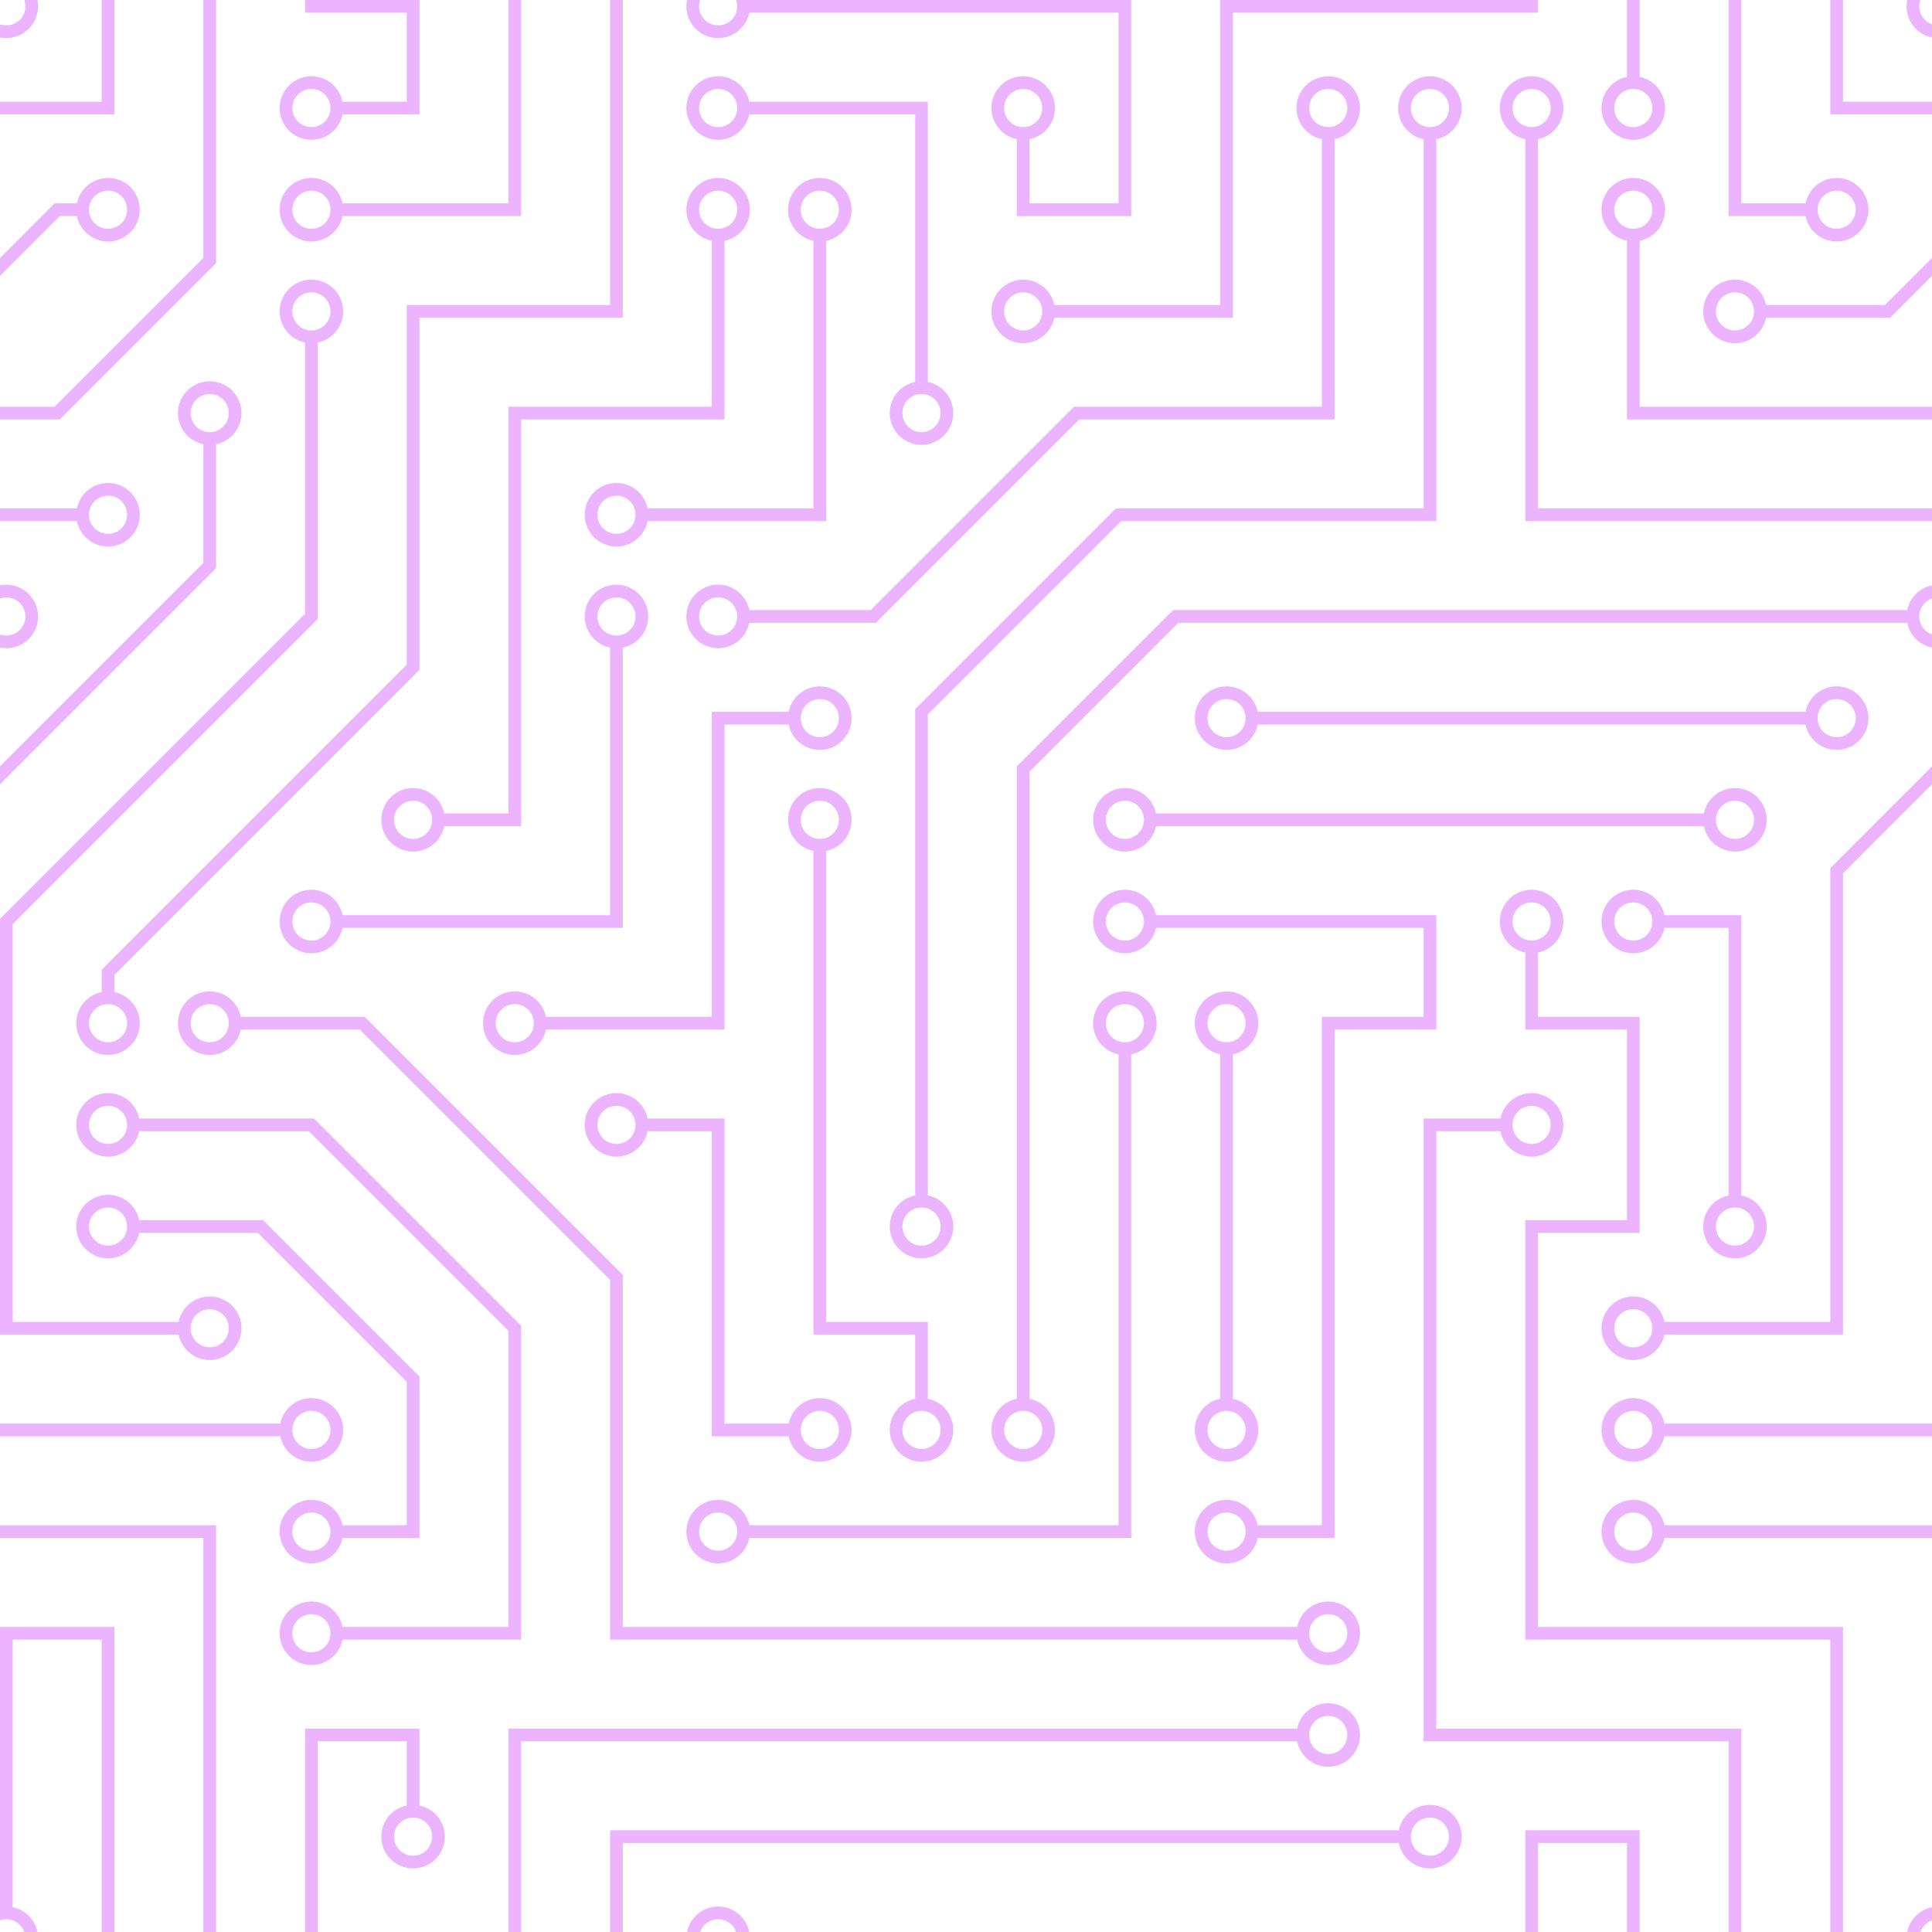
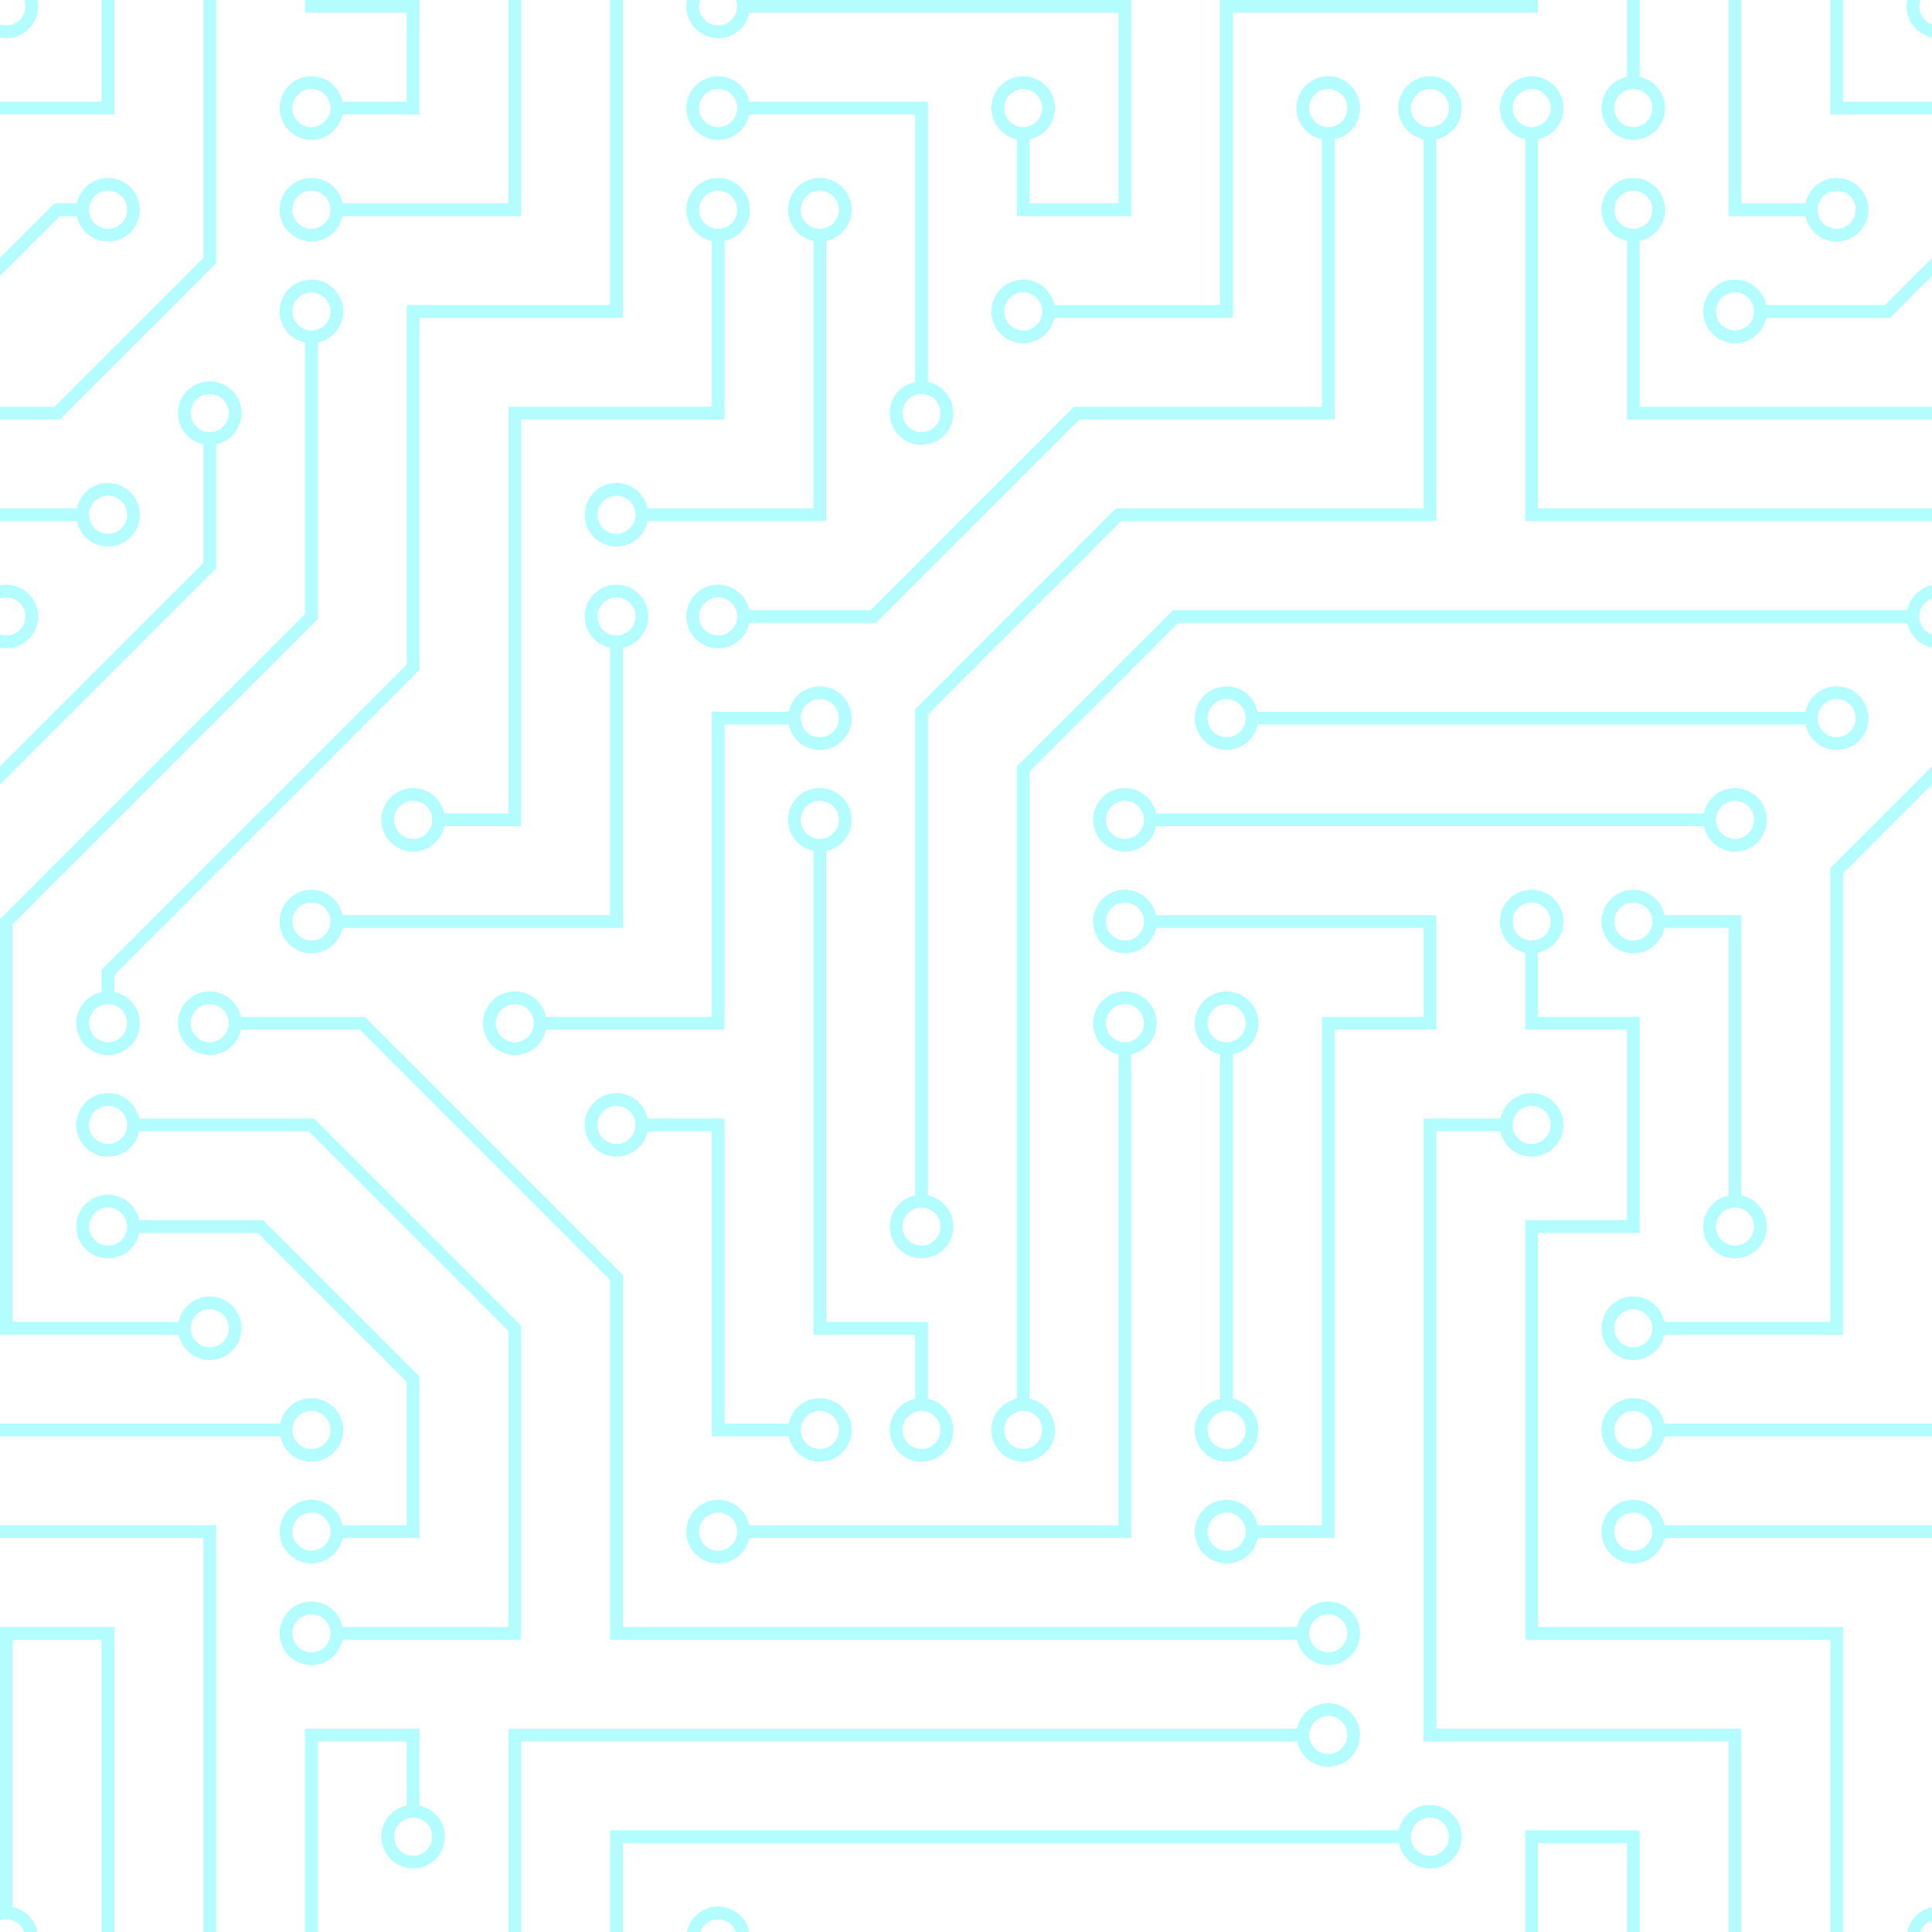
<svg xmlns="http://www.w3.org/2000/svg" viewBox="0 0 304 304">
-   <path fill="#bf00ff" fill-opacity="0.3" d="M44.1 224a5 5 0 1 1 0 2H0v-2h44.1zm160 48a5 5 0 1 1 0 2H82v-2h122.1zm57.8-46a5 5 0 1 1 0-2H304v2h-42.1zm0 16a5 5 0 1 1 0-2H304v2h-42.1zm6.2-114a5 5 0 1 1 0 2h-86.2a5 5 0 1 1 0-2h86.2zm-256-48a5 5 0 1 1 0 2H0v-2h12.1zm185.8 34a5 5 0 1 1 0-2h86.2a5 5 0 1 1 0 2h-86.2zM258 12.1a5 5 0 1 1-2 0V0h2v12.1zm-64 208a5 5 0 1 1-2 0v-54.2a5 5 0 1 1 2 0v54.2zm48-198.2V80h62v2h-64V21.9a5 5 0 1 1 2 0zm16 16V64h46v2h-48V37.9a5 5 0 1 1 2 0zm-128 96V208h16v12.1a5 5 0 1 1-2 0V210h-16v-76.1a5 5 0 1 1 2 0zm-5.9-21.9a5 5 0 1 1 0 2H114v48H85.9a5 5 0 1 1 0-2H112v-48h12.1zm-6.2 130a5 5 0 1 1 0-2H176v-74.1a5 5 0 1 1 2 0V242h-60.1zm-16-64a5 5 0 1 1 0-2H114v48h10.1a5 5 0 1 1 0 2H112v-48h-10.1zM66 284.1a5 5 0 1 1-2 0V274H50v30h-2v-32h18v12.1zM236.1 176a5 5 0 1 1 0 2H226v94h48v32h-2v-30h-48v-98h12.1zm25.8-30a5 5 0 1 1 0-2H274v44.1a5 5 0 1 1-2 0V146h-10.1zm-64 96a5 5 0 1 1 0-2H208v-80h16v-14h-42.1a5 5 0 1 1 0-2H226v18h-16v80h-12.1zm86.2-210a5 5 0 1 1 0 2H272V0h2v32h10.1zM98 101.9V146H53.9a5 5 0 1 1 0-2H96v-42.1a5 5 0 1 1 2 0zM53.9 34a5 5 0 1 1 0-2H80V0h2v34H53.9zm60.1 3.9V66H82v64H69.9a5 5 0 1 1 0-2H80V64h32V37.9a5 5 0 1 1 2 0zM101.9 82a5 5 0 1 1 0-2H128V37.9a5 5 0 1 1 2 0V82h-28.1zm16-64a5 5 0 1 1 0-2H146v44.1a5 5 0 1 1-2 0V18h-26.1zm102.2 270a5 5 0 1 1 0 2H98v14h-2v-16h124.1zM242 149.9V160h16v34h-16v62h48v48h-2v-46h-48v-66h16v-30h-16v-12.1a5 5 0 1 1 2 0zM53.9 18a5 5 0 1 1 0-2H64V2H48V0h18v18H53.9zm112 32a5 5 0 1 1 0-2H192V0h50v2h-48v48h-28.1zm-48-48a5 5 0 0 1-9.8-2h2.07a3 3 0 1 0 5.66 0H178v34h-18V21.9a5 5 0 1 1 2 0V32h14V2h-58.1zm0 96a5 5 0 1 1 0-2H137l32-32h39V21.9a5 5 0 1 1 2 0V66h-40.17l-32 32H117.9zm28.1 90.1a5 5 0 1 1-2 0v-76.51L175.59 80H224V21.9a5 5 0 1 1 2 0V82h-49.59L146 112.41v75.69zm16 32a5 5 0 1 1-2 0v-99.51L184.59 96H300.1a5 5 0 0 1 3.9-3.9v2.07a3 3 0 0 0 0 5.66v2.07a5 5 0 0 1-3.9-3.9H185.41L162 121.41v98.69zm-144-64a5 5 0 1 1-2 0v-3.51l48-48V48h32V0h2v50H66v55.41l-48 48v2.69zM50 53.9v43.51l-48 48V208h26.1a5 5 0 1 1 0 2H0v-65.41l48-48V53.9a5 5 0 1 1 2 0zm-16 16V89.41l-34 34v-2.82l32-32V69.9a5 5 0 1 1 2 0zM12.1 32a5 5 0 1 1 0 2H9.41L0 43.41V40.6L8.59 32h3.51zm265.8 18a5 5 0 1 1 0-2h18.69l7.41-7.41v2.82L297.41 50H277.9zm-16 160a5 5 0 1 1 0-2H288v-71.41l16-16v2.82l-14 14V210h-28.1zm-208 32a5 5 0 1 1 0-2H64v-22.59L40.59 194H21.9a5 5 0 1 1 0-2H41.41L66 216.59V242H53.9zm150.2 14a5 5 0 1 1 0 2H96v-56.6L56.6 162H37.9a5 5 0 1 1 0-2h19.5L98 200.6V256h106.1zm-150.2 2a5 5 0 1 1 0-2H80v-46.59L48.59 178H21.9a5 5 0 1 1 0-2H49.41L82 208.59V258H53.9zM34 39.8v1.61L9.41 66H0v-2h8.59L32 40.59V0h2v39.8zM2 300.1a5 5 0 0 1 3.9 3.9H3.83A3 3 0 0 0 0 302.17V256h18v48h-2v-46H2v42.1zM34 241v63h-2v-62H0v-2h34v1zM17 18H0v-2h16V0h2v18h-1zm273-2h14v2h-16V0h2v16zm-32 273v15h-2v-14h-14v14h-2v-16h18v1zM0 92.1A5.02 5.02 0 0 1 6 97a5 5 0 0 1-6 4.9v-2.07a3 3 0 1 0 0-5.66V92.1zM80 272h2v32h-2v-32zm37.9 32h-2.07a3 3 0 0 0-5.66 0h-2.07a5 5 0 0 1 9.8 0zM5.9 0A5.02 5.02 0 0 1 0 5.9V3.83A3 3 0 0 0 3.83 0H5.9zm294.2 0h2.07A3 3 0 0 0 304 3.83V5.9a5 5 0 0 1-3.9-5.9zm3.9 300.1v2.07a3 3 0 0 0-1.83 1.83h-2.07a5 5 0 0 1 3.9-3.9zM97 100a3 3 0 1 0 0-6 3 3 0 0 0 0 6zm0-16a3 3 0 1 0 0-6 3 3 0 0 0 0 6zm16 16a3 3 0 1 0 0-6 3 3 0 0 0 0 6zm16 16a3 3 0 1 0 0-6 3 3 0 0 0 0 6zm0 16a3 3 0 1 0 0-6 3 3 0 0 0 0 6zm-48 32a3 3 0 1 0 0-6 3 3 0 0 0 0 6zm16 16a3 3 0 1 0 0-6 3 3 0 0 0 0 6zm32 48a3 3 0 1 0 0-6 3 3 0 0 0 0 6zm-16 16a3 3 0 1 0 0-6 3 3 0 0 0 0 6zm32-16a3 3 0 1 0 0-6 3 3 0 0 0 0 6zm0-32a3 3 0 1 0 0-6 3 3 0 0 0 0 6zm16 32a3 3 0 1 0 0-6 3 3 0 0 0 0 6zm32 16a3 3 0 1 0 0-6 3 3 0 0 0 0 6zm0-16a3 3 0 1 0 0-6 3 3 0 0 0 0 6zm-16-64a3 3 0 1 0 0-6 3 3 0 0 0 0 6zm16 0a3 3 0 1 0 0-6 3 3 0 0 0 0 6zm16 96a3 3 0 1 0 0-6 3 3 0 0 0 0 6zm0 16a3 3 0 1 0 0-6 3 3 0 0 0 0 6zm16 16a3 3 0 1 0 0-6 3 3 0 0 0 0 6zm16-144a3 3 0 1 0 0-6 3 3 0 0 0 0 6zm0 32a3 3 0 1 0 0-6 3 3 0 0 0 0 6zm16-32a3 3 0 1 0 0-6 3 3 0 0 0 0 6zm16-16a3 3 0 1 0 0-6 3 3 0 0 0 0 6zm-96 0a3 3 0 1 0 0-6 3 3 0 0 0 0 6zm0 16a3 3 0 1 0 0-6 3 3 0 0 0 0 6zm16-32a3 3 0 1 0 0-6 3 3 0 0 0 0 6zm96 0a3 3 0 1 0 0-6 3 3 0 0 0 0 6zm-16-64a3 3 0 1 0 0-6 3 3 0 0 0 0 6zm16-16a3 3 0 1 0 0-6 3 3 0 0 0 0 6zm-32 0a3 3 0 1 0 0-6 3 3 0 0 0 0 6zm0-16a3 3 0 1 0 0-6 3 3 0 0 0 0 6zm-16 0a3 3 0 1 0 0-6 3 3 0 0 0 0 6zm-16 0a3 3 0 1 0 0-6 3 3 0 0 0 0 6zm-16 0a3 3 0 1 0 0-6 3 3 0 0 0 0 6zM49 36a3 3 0 1 0 0-6 3 3 0 0 0 0 6zm-32 0a3 3 0 1 0 0-6 3 3 0 0 0 0 6zm32 16a3 3 0 1 0 0-6 3 3 0 0 0 0 6zM33 68a3 3 0 1 0 0-6 3 3 0 0 0 0 6zm16-48a3 3 0 1 0 0-6 3 3 0 0 0 0 6zm0 240a3 3 0 1 0 0-6 3 3 0 0 0 0 6zm16 32a3 3 0 1 0 0-6 3 3 0 0 0 0 6zm-16-64a3 3 0 1 0 0-6 3 3 0 0 0 0 6zm0 16a3 3 0 1 0 0-6 3 3 0 0 0 0 6zm-16-32a3 3 0 1 0 0-6 3 3 0 0 0 0 6zm80-176a3 3 0 1 0 0-6 3 3 0 0 0 0 6zm16 0a3 3 0 1 0 0-6 3 3 0 0 0 0 6zm-16-16a3 3 0 1 0 0-6 3 3 0 0 0 0 6zm32 48a3 3 0 1 0 0-6 3 3 0 0 0 0 6zm16-16a3 3 0 1 0 0-6 3 3 0 0 0 0 6zm0-32a3 3 0 1 0 0-6 3 3 0 0 0 0 6zm112 176a3 3 0 1 0 0-6 3 3 0 0 0 0 6zm-16 16a3 3 0 1 0 0-6 3 3 0 0 0 0 6zm0 16a3 3 0 1 0 0-6 3 3 0 0 0 0 6zm0 16a3 3 0 1 0 0-6 3 3 0 0 0 0 6zM17 180a3 3 0 1 0 0-6 3 3 0 0 0 0 6zm0 16a3 3 0 1 0 0-6 3 3 0 0 0 0 6zm0-32a3 3 0 1 0 0-6 3 3 0 0 0 0 6zm16 0a3 3 0 1 0 0-6 3 3 0 0 0 0 6zM17 84a3 3 0 1 0 0-6 3 3 0 0 0 0 6zm32 64a3 3 0 1 0 0-6 3 3 0 0 0 0 6zm16-16a3 3 0 1 0 0-6 3 3 0 0 0 0 6z" />
+   <path fill="#00F5FF" fill-opacity="0.3" d="M44.1 224a5 5 0 1 1 0 2H0v-2h44.1zm160 48a5 5 0 1 1 0 2H82v-2h122.1zm57.8-46a5 5 0 1 1 0-2H304v2h-42.1zm0 16a5 5 0 1 1 0-2H304v2h-42.1zm6.2-114a5 5 0 1 1 0 2h-86.2a5 5 0 1 1 0-2h86.2zm-256-48a5 5 0 1 1 0 2H0v-2h12.1zm185.8 34a5 5 0 1 1 0-2h86.2a5 5 0 1 1 0 2h-86.2zM258 12.1a5 5 0 1 1-2 0V0h2v12.1zm-64 208a5 5 0 1 1-2 0v-54.2a5 5 0 1 1 2 0v54.2zm48-198.2V80h62v2h-64V21.9a5 5 0 1 1 2 0zm16 16V64h46v2h-48V37.9a5 5 0 1 1 2 0zm-128 96V208h16v12.1a5 5 0 1 1-2 0V210h-16v-76.1a5 5 0 1 1 2 0zm-5.9-21.9a5 5 0 1 1 0 2H114v48H85.9a5 5 0 1 1 0-2H112v-48h12.1zm-6.2 130a5 5 0 1 1 0-2H176v-74.1a5 5 0 1 1 2 0V242h-60.1zm-16-64a5 5 0 1 1 0-2H114v48h10.1a5 5 0 1 1 0 2H112v-48h-10.1zM66 284.1a5 5 0 1 1-2 0V274H50v30h-2v-32h18v12.1zM236.1 176a5 5 0 1 1 0 2H226v94h48v32h-2v-30h-48v-98h12.1zm25.8-30a5 5 0 1 1 0-2H274v44.1a5 5 0 1 1-2 0V146h-10.1zm-64 96a5 5 0 1 1 0-2H208v-80h16v-14h-42.1a5 5 0 1 1 0-2H226v18h-16v80h-12.1zm86.2-210a5 5 0 1 1 0 2H272V0h2v32h10.1zM98 101.9V146H53.9a5 5 0 1 1 0-2H96v-42.1a5 5 0 1 1 2 0zM53.9 34a5 5 0 1 1 0-2H80V0h2v34H53.9zm60.1 3.9V66H82v64H69.9a5 5 0 1 1 0-2H80V64h32V37.9a5 5 0 1 1 2 0zM101.9 82a5 5 0 1 1 0-2H128V37.9a5 5 0 1 1 2 0V82h-28.1zm16-64a5 5 0 1 1 0-2H146v44.1a5 5 0 1 1-2 0V18h-26.1zm102.2 270a5 5 0 1 1 0 2H98v14h-2v-16h124.1zM242 149.9V160h16v34h-16v62h48v48h-2v-46h-48v-66h16v-30h-16v-12.1a5 5 0 1 1 2 0zM53.9 18a5 5 0 1 1 0-2H64V2H48V0h18v18H53.9zm112 32a5 5 0 1 1 0-2H192V0h50v2h-48v48h-28.1zm-48-48a5 5 0 0 1-9.8-2h2.07a3 3 0 1 0 5.66 0H178v34h-18V21.9a5 5 0 1 1 2 0V32h14V2h-58.1zm0 96a5 5 0 1 1 0-2H137l32-32h39V21.9a5 5 0 1 1 2 0V66h-40.17l-32 32H117.9zm28.1 90.1a5 5 0 1 1-2 0v-76.51L175.59 80H224V21.9a5 5 0 1 1 2 0V82h-49.59L146 112.41v75.69zm16 32a5 5 0 1 1-2 0v-99.51L184.59 96H300.1a5 5 0 0 1 3.9-3.9v2.07a3 3 0 0 0 0 5.66v2.07a5 5 0 0 1-3.9-3.9H185.41L162 121.41v98.69zm-144-64a5 5 0 1 1-2 0v-3.51l48-48V48h32V0h2v50H66v55.41l-48 48v2.69zM50 53.9v43.51l-48 48V208h26.1a5 5 0 1 1 0 2H0v-65.41l48-48V53.9a5 5 0 1 1 2 0zm-16 16V89.41l-34 34v-2.82l32-32V69.9a5 5 0 1 1 2 0zM12.1 32a5 5 0 1 1 0 2H9.41L0 43.41V40.6L8.59 32h3.51zm265.8 18a5 5 0 1 1 0-2h18.69l7.41-7.41v2.82L297.41 50H277.9zm-16 160a5 5 0 1 1 0-2H288v-71.41l16-16v2.82l-14 14V210h-28.1zm-208 32a5 5 0 1 1 0-2H64v-22.59L40.59 194H21.9a5 5 0 1 1 0-2H41.41L66 216.59V242H53.9zm150.2 14a5 5 0 1 1 0 2H96v-56.6L56.6 162H37.9a5 5 0 1 1 0-2h19.5L98 200.6V256h106.1zm-150.2 2a5 5 0 1 1 0-2H80v-46.59L48.59 178H21.9a5 5 0 1 1 0-2H49.41L82 208.59V258H53.9zM34 39.8v1.61L9.41 66H0v-2h8.59L32 40.59V0h2v39.8zM2 300.1a5 5 0 0 1 3.9 3.9H3.83A3 3 0 0 0 0 302.17V256h18v48h-2v-46H2v42.1zM34 241v63h-2v-62H0v-2h34v1zM17 18H0v-2h16V0h2v18h-1zm273-2h14v2h-16V0h2v16zm-32 273v15h-2v-14h-14v14h-2v-16h18v1zM0 92.1A5.02 5.02 0 0 1 6 97a5 5 0 0 1-6 4.9v-2.07a3 3 0 1 0 0-5.66V92.1zM80 272h2v32h-2v-32zm37.9 32h-2.07a3 3 0 0 0-5.66 0h-2.07a5 5 0 0 1 9.8 0zM5.9 0A5.02 5.02 0 0 1 0 5.9V3.83A3 3 0 0 0 3.83 0H5.9zm294.2 0h2.07A3 3 0 0 0 304 3.83V5.9a5 5 0 0 1-3.9-5.9zm3.9 300.1v2.07a3 3 0 0 0-1.83 1.83h-2.07a5 5 0 0 1 3.9-3.9zM97 100a3 3 0 1 0 0-6 3 3 0 0 0 0 6zm0-16a3 3 0 1 0 0-6 3 3 0 0 0 0 6zm16 16a3 3 0 1 0 0-6 3 3 0 0 0 0 6zm16 16a3 3 0 1 0 0-6 3 3 0 0 0 0 6zm0 16a3 3 0 1 0 0-6 3 3 0 0 0 0 6zm-48 32a3 3 0 1 0 0-6 3 3 0 0 0 0 6zm16 16a3 3 0 1 0 0-6 3 3 0 0 0 0 6zm32 48a3 3 0 1 0 0-6 3 3 0 0 0 0 6zm-16 16a3 3 0 1 0 0-6 3 3 0 0 0 0 6zm32-16a3 3 0 1 0 0-6 3 3 0 0 0 0 6zm0-32a3 3 0 1 0 0-6 3 3 0 0 0 0 6zm16 32a3 3 0 1 0 0-6 3 3 0 0 0 0 6zm32 16a3 3 0 1 0 0-6 3 3 0 0 0 0 6zm0-16a3 3 0 1 0 0-6 3 3 0 0 0 0 6zm-16-64a3 3 0 1 0 0-6 3 3 0 0 0 0 6zm16 0a3 3 0 1 0 0-6 3 3 0 0 0 0 6zm16 96a3 3 0 1 0 0-6 3 3 0 0 0 0 6zm0 16a3 3 0 1 0 0-6 3 3 0 0 0 0 6zm16 16a3 3 0 1 0 0-6 3 3 0 0 0 0 6zm16-144a3 3 0 1 0 0-6 3 3 0 0 0 0 6zm0 32a3 3 0 1 0 0-6 3 3 0 0 0 0 6zm16-32a3 3 0 1 0 0-6 3 3 0 0 0 0 6zm16-16a3 3 0 1 0 0-6 3 3 0 0 0 0 6zm-96 0a3 3 0 1 0 0-6 3 3 0 0 0 0 6zm0 16a3 3 0 1 0 0-6 3 3 0 0 0 0 6zm16-32a3 3 0 1 0 0-6 3 3 0 0 0 0 6zm96 0a3 3 0 1 0 0-6 3 3 0 0 0 0 6zm-16-64a3 3 0 1 0 0-6 3 3 0 0 0 0 6zm16-16a3 3 0 1 0 0-6 3 3 0 0 0 0 6zm-32 0a3 3 0 1 0 0-6 3 3 0 0 0 0 6zm0-16a3 3 0 1 0 0-6 3 3 0 0 0 0 6zm-16 0a3 3 0 1 0 0-6 3 3 0 0 0 0 6zm-16 0a3 3 0 1 0 0-6 3 3 0 0 0 0 6zm-16 0a3 3 0 1 0 0-6 3 3 0 0 0 0 6zM49 36a3 3 0 1 0 0-6 3 3 0 0 0 0 6zm-32 0a3 3 0 1 0 0-6 3 3 0 0 0 0 6zm32 16a3 3 0 1 0 0-6 3 3 0 0 0 0 6zM33 68a3 3 0 1 0 0-6 3 3 0 0 0 0 6zm16-48a3 3 0 1 0 0-6 3 3 0 0 0 0 6zm0 240a3 3 0 1 0 0-6 3 3 0 0 0 0 6zm16 32a3 3 0 1 0 0-6 3 3 0 0 0 0 6zm-16-64a3 3 0 1 0 0-6 3 3 0 0 0 0 6zm0 16a3 3 0 1 0 0-6 3 3 0 0 0 0 6zm-16-32a3 3 0 1 0 0-6 3 3 0 0 0 0 6zm80-176a3 3 0 1 0 0-6 3 3 0 0 0 0 6zm16 0a3 3 0 1 0 0-6 3 3 0 0 0 0 6zm-16-16a3 3 0 1 0 0-6 3 3 0 0 0 0 6zm32 48a3 3 0 1 0 0-6 3 3 0 0 0 0 6zm16-16a3 3 0 1 0 0-6 3 3 0 0 0 0 6zm0-32a3 3 0 1 0 0-6 3 3 0 0 0 0 6zm112 176a3 3 0 1 0 0-6 3 3 0 0 0 0 6zm-16 16a3 3 0 1 0 0-6 3 3 0 0 0 0 6zm0 16a3 3 0 1 0 0-6 3 3 0 0 0 0 6zm0 16a3 3 0 1 0 0-6 3 3 0 0 0 0 6zM17 180a3 3 0 1 0 0-6 3 3 0 0 0 0 6zm0 16a3 3 0 1 0 0-6 3 3 0 0 0 0 6zm0-32a3 3 0 1 0 0-6 3 3 0 0 0 0 6zm16 0a3 3 0 1 0 0-6 3 3 0 0 0 0 6zM17 84a3 3 0 1 0 0-6 3 3 0 0 0 0 6zm32 64a3 3 0 1 0 0-6 3 3 0 0 0 0 6zm16-16a3 3 0 1 0 0-6 3 3 0 0 0 0 6z" />
</svg>
